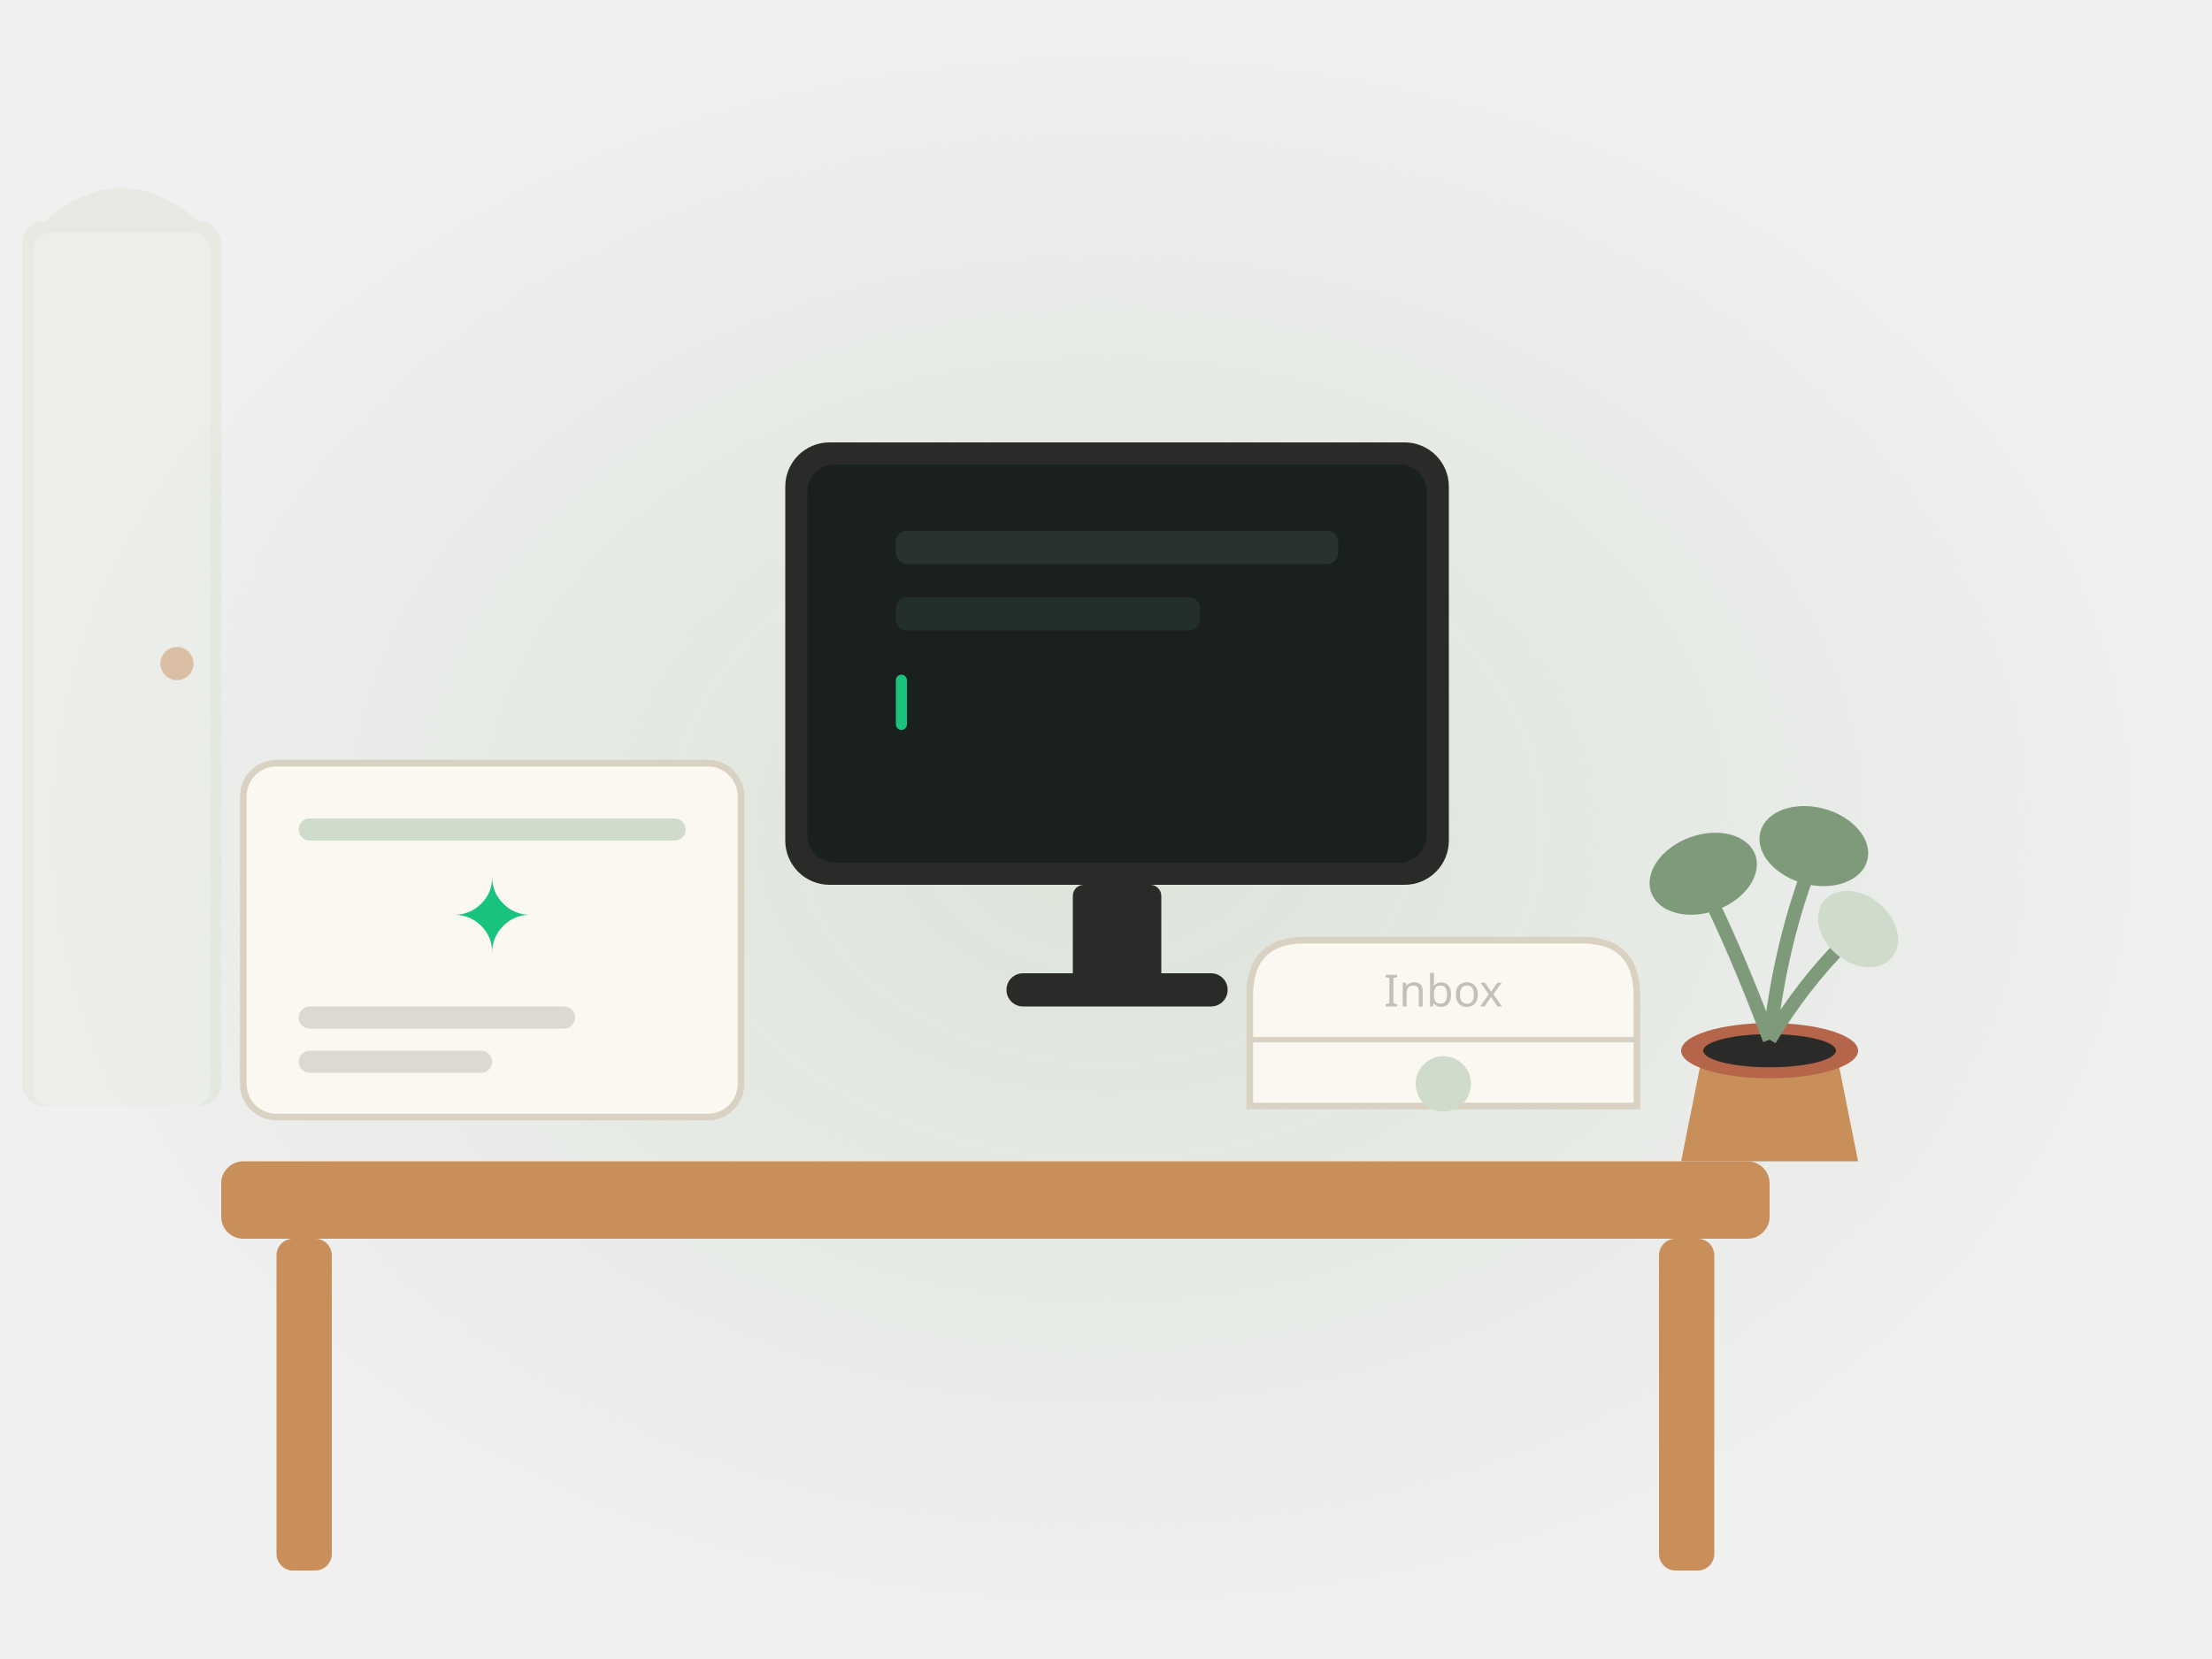
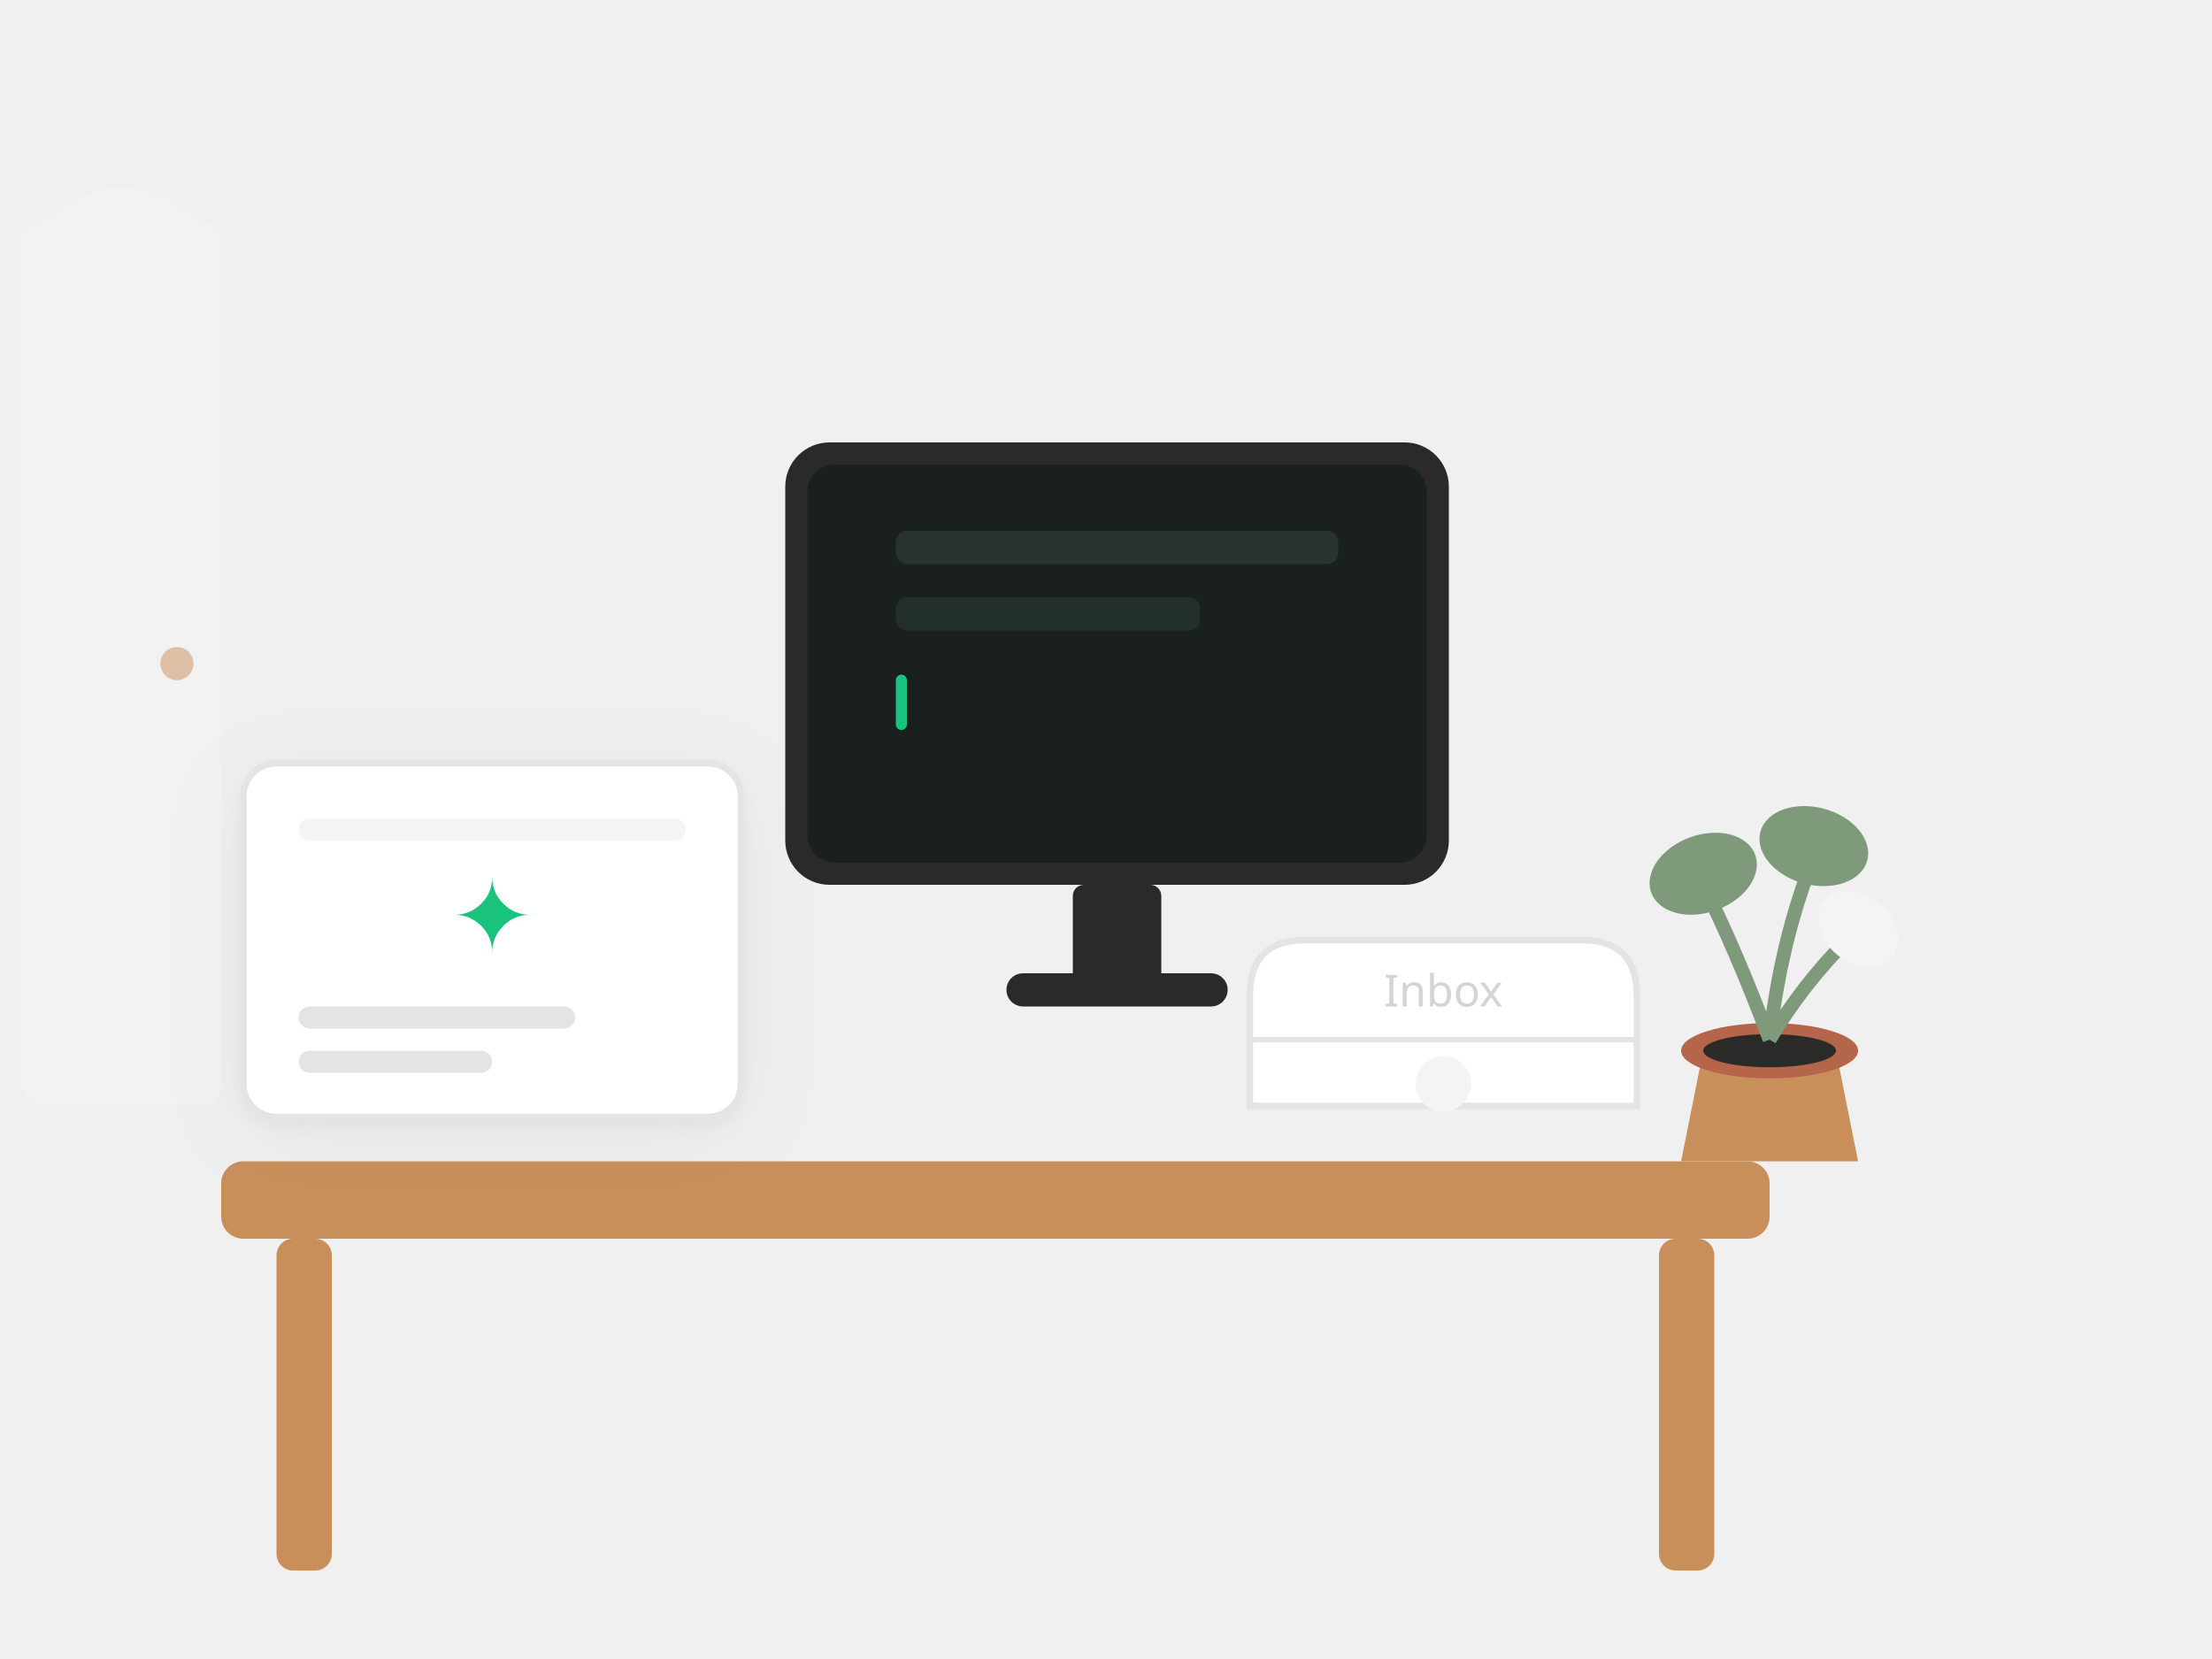
<svg xmlns="http://www.w3.org/2000/svg" viewBox="0 0 400 300" width="400" height="300">
  <style>@keyframes gi-drift-y { 0%,100%{transform:translateY(0)} 50%{transform:translateY(-6px)} }
@keyframes gi-drift-x { 0%,100%{transform:translateX(0)} 50%{transform:translateX(5px)} }
@keyframes gi-pulse-op { 0%,100%{opacity:1} 50%{opacity:0.55} }
@keyframes gi-stamp-in { 0%{transform:scale(1.4);opacity:0} 15%{transform:scale(0.9);opacity:1} 25%{transform:scale(1)} 100%{transform:scale(1)} }
@keyframes gi-slide-right { 0%{transform:translateX(-18px);opacity:0} 20%{transform:translateX(0);opacity:1} 80%{transform:translateX(0);opacity:1} 100%{transform:translateX(18px);opacity:0} }
@keyframes gi-travel-line { 0%{stroke-dashoffset:60} 100%{stroke-dashoffset:0} }
@keyframes gi-bob { 0%,100%{transform:translateY(0)} 50%{transform:translateY(-4px)} }
@keyframes gi-fade-cycle { 0%,15%{opacity:0} 25%,75%{opacity:1} 85%,100%{opacity:0} }
@keyframes gi-grow-bar { from{transform:scaleY(0)} to{transform:scaleY(1)} }
@keyframes gi-rise-bar { 0%,100%{transform:scaleY(0.4)} 50%{transform:scaleY(1)} }
@keyframes gi-spin-slow { from{transform:rotate(0deg)} to{transform:rotate(360deg)} }
@keyframes gi-blink { 0%,90%,100%{opacity:1} 95%{opacity:0} }


[style*="gi-stamp-in"],[style*="gi-grow-bar"],[style*="gi-rise-bar"]{transform-box:fill-box;transform-origin:center}
[style*="gi-grow-bar"],[style*="gi-rise-bar"]{transform-origin:center bottom}
@media (prefers-reduced-motion: reduce){*{animation:none!important}}
+ rect[fill="#FFFFFF"][stroke]{filter:drop-shadow(0 1px 1px rgba(0,0,0,0.04)) drop-shadow(0 3px 8px rgba(0,0,0,0.05))}
</style>
  <defs>
    <filter id="grain9">
      <feTurbulence type="fractalNoise" baseFrequency="0.65" numOctaves="3" stitchTiles="stitch" />
      <feColorMatrix type="saturate" values="0" />
      <feBlend in="SourceGraphic" mode="overlay" />
      <feComposite in2="SourceGraphic" operator="in" />
    </filter>
    <radialGradient id="b9a" cx="50%" cy="50%" r="55%">
      <stop offset="0%" stop-color="#CFDCCB" stop-opacity="0.6" />
      <stop offset="100%" stop-color="#CFDCCB" stop-opacity="0" />
    </radialGradient>
    <pattern id="d9" width="14" height="14" patternUnits="userSpaceOnUse">
      <circle cx="7" cy="7" r="0.7" fill="#2A2B28" opacity="0.13" />
    </pattern>
  </defs>
-   <ellipse cx="200" cy="150" rx="190" ry="140" fill="url(#b9a)" />
  <rect x="40" y="210" width="280" height="14" rx="4" fill="#C98F5B" />
  <rect x="50" y="224" width="10" height="60" rx="3" fill="#C98F5B" />
  <rect x="300" y="224" width="10" height="60" rx="3" fill="#C98F5B" />
  <g transform="translate(142,80)">
    <g style="animation:gi-bob 12s ease-in-out infinite 0s">
      <rect x="0" y="0" width="120" height="80" rx="8" fill="#2A2B28" />
      <rect x="4" y="4" width="112" height="72" rx="5" fill="#1A2020" />
      <rect x="20" y="16" width="80" height="6" rx="2" fill="#2A3830" opacity="0.8" />
      <rect x="20" y="28" width="55" height="6" rx="2" fill="#2A3830" opacity="0.6" />
      <rect x="20" y="42" width="2" height="10" rx="1" fill="#19C37D" style="animation:gi-blink 1.4s step-end infinite" />
      <rect x="52" y="80" width="16" height="18" rx="2" fill="#2A2B28" />
      <rect x="40" y="96" width="40" height="6" rx="3" fill="#2A2B28" />
    </g>
  </g>
  <g transform="translate(300,130)">
    <g style="animation:gi-bob 14s ease-in-out infinite 1s">
      <path d="M8,60 L4,80 L36,80 L32,60 Z" fill="#C98F5B" />
      <ellipse cx="20" cy="60" rx="16" ry="5" fill="#B5654A" />
      <ellipse cx="20" cy="60" rx="12" ry="3" fill="#2A2B28" />
      <path d="M20,58 Q14,42 8,30" stroke="#7E9A7B" stroke-width="2.5" fill="none" />
      <path d="M20,58 Q22,40 28,25" stroke="#7E9A7B" stroke-width="2.5" fill="none" />
      <path d="M20,58 Q26,48 34,40" stroke="#7E9A7B" stroke-width="2.5" fill="none" />
      <ellipse cx="8" cy="28" rx="10" ry="7" fill="#7E9A7B" transform="rotate(-20 8 28)" />
      <ellipse cx="28" cy="23" rx="10" ry="7" fill="#7E9A7B" transform="rotate(15 28 23)" />
-       <ellipse cx="36" cy="38" rx="8" ry="6" fill="#CFDCCB" transform="rotate(40 36 38)" />
+       <ellipse cx="36" cy="38" rx="8" ry="6" fill="#F4F4F5" transform="rotate(40 36 38)" />
    </g>
  </g>
  <g transform="translate(44,138)">
    <g style="animation:gi-bob 10s ease-in-out infinite 2s">
-       <rect x="0" y="0" width="90" height="64" rx="6" fill="#FBF8F2" stroke="#D9D1C2" stroke-width="1.2" />
-       <rect x="10" y="10" width="70" height="4" rx="2" fill="#CFDCCB" />
+       <rect x="0" y="0" width="90" height="64" rx="6" fill="#FFFFFF" stroke="#E4E4E7" stroke-width="1.2" />
+       <rect x="10" y="10" width="70" height="4" rx="2" fill="#F4F4F5" />
      <text x="45" y="34" font-family="DM Sans,system-ui" font-size="18" fill="#19C37D" text-anchor="middle" style="animation:gi-pulse-op 3s ease-in-out infinite">✦</text>
-       <rect x="10" y="44" width="50" height="4" rx="2" fill="#DDD9D0" />
-       <rect x="10" y="52" width="35" height="4" rx="2" fill="#DDD9D0" />
+       <rect x="10" y="44" width="50" height="4" rx="2" fill="#E4E4E7" />
+       <rect x="10" y="52" width="35" height="4" rx="2" fill="#E4E4E7" />
    </g>
  </g>
  <g transform="translate(226,170)">
    <g style="animation:gi-bob 9s ease-in-out infinite 0.5s">
-       <path d="M0,30 L0,10 Q0,0 10,0 L60,0 Q70,0 70,10 L70,30 Z" fill="#FBF8F2" stroke="#D9D1C2" stroke-width="1.2" />
-       <line x1="0" y1="18" x2="70" y2="18" stroke="#D9D1C2" stroke-width="1" />
-       <text x="35" y="12" font-family="DM Sans,system-ui" font-size="8" fill="#C4C0B5" text-anchor="middle">Inbox</text>
-       <circle cx="35" cy="26" r="5" fill="#CFDCCB" style="animation:gi-pulse-op 4s ease-in-out infinite" />
+       <path d="M0,30 L0,10 Q0,0 10,0 L60,0 Q70,0 70,10 L70,30 Z" fill="#FFFFFF" stroke="#E4E4E7" stroke-width="1.2" />
+       <line x1="0" y1="18" x2="70" y2="18" stroke="#E4E4E7" stroke-width="1" />
+       <text x="35" y="12" font-family="DM Sans,system-ui" font-size="8" fill="#D4D4D8" text-anchor="middle">Inbox</text>
+       <circle cx="35" cy="26" r="5" fill="#F4F4F5" style="animation:gi-pulse-op 4s ease-in-out infinite" />
    </g>
  </g>
  <g transform="translate(4,40)" opacity="0.5">
-     <rect x="0" y="0" width="36" height="160" rx="4" fill="#DCE3D3" />
-     <rect x="2" y="2" width="32" height="158" rx="3" fill="#E7ECE3" />
+     <rect x="0" y="0" width="36" height="160" rx="4" fill="#F4F4F5" />
+     <rect x="2" y="2" width="32" height="158" rx="3" fill="#F4F4F5" />
    <circle cx="28" cy="80" r="3" fill="#C98F5B" />
-     <path d="M2,2 Q18,-14 34,2" fill="#DCE3D3" />
+     <path d="M2,2 Q18,-14 34,2" fill="#F4F4F5" />
  </g>
</svg>
